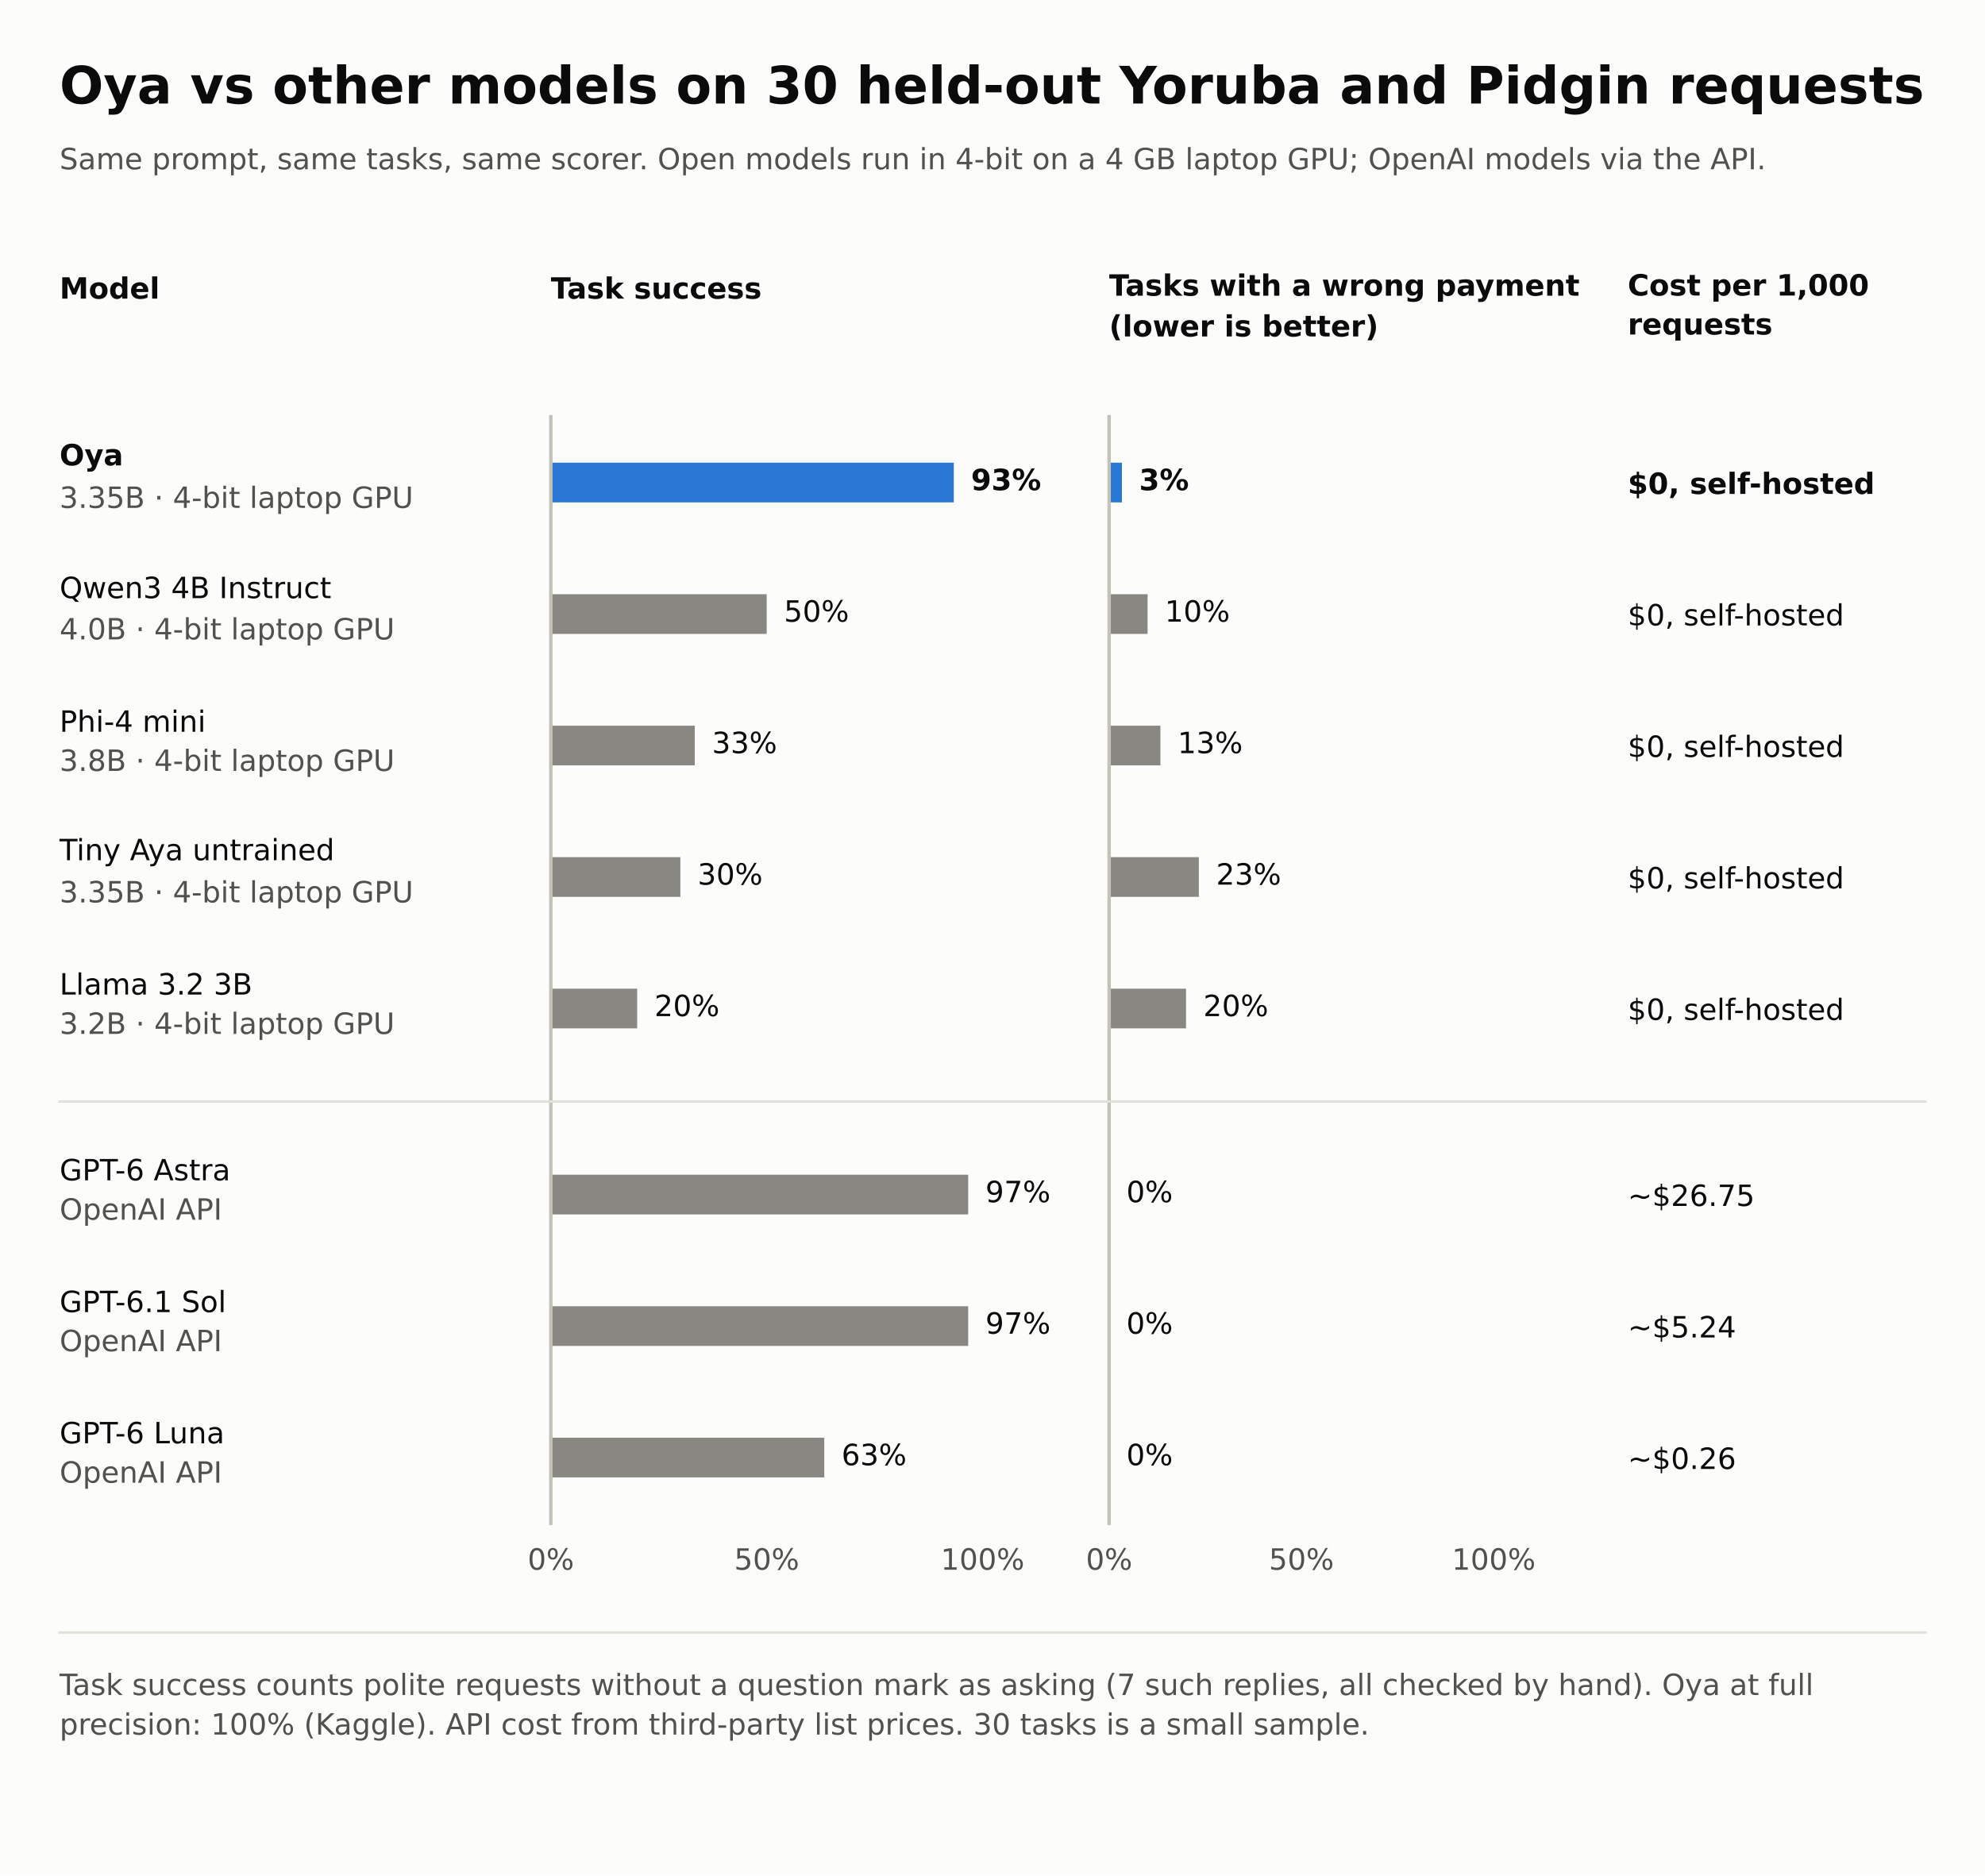
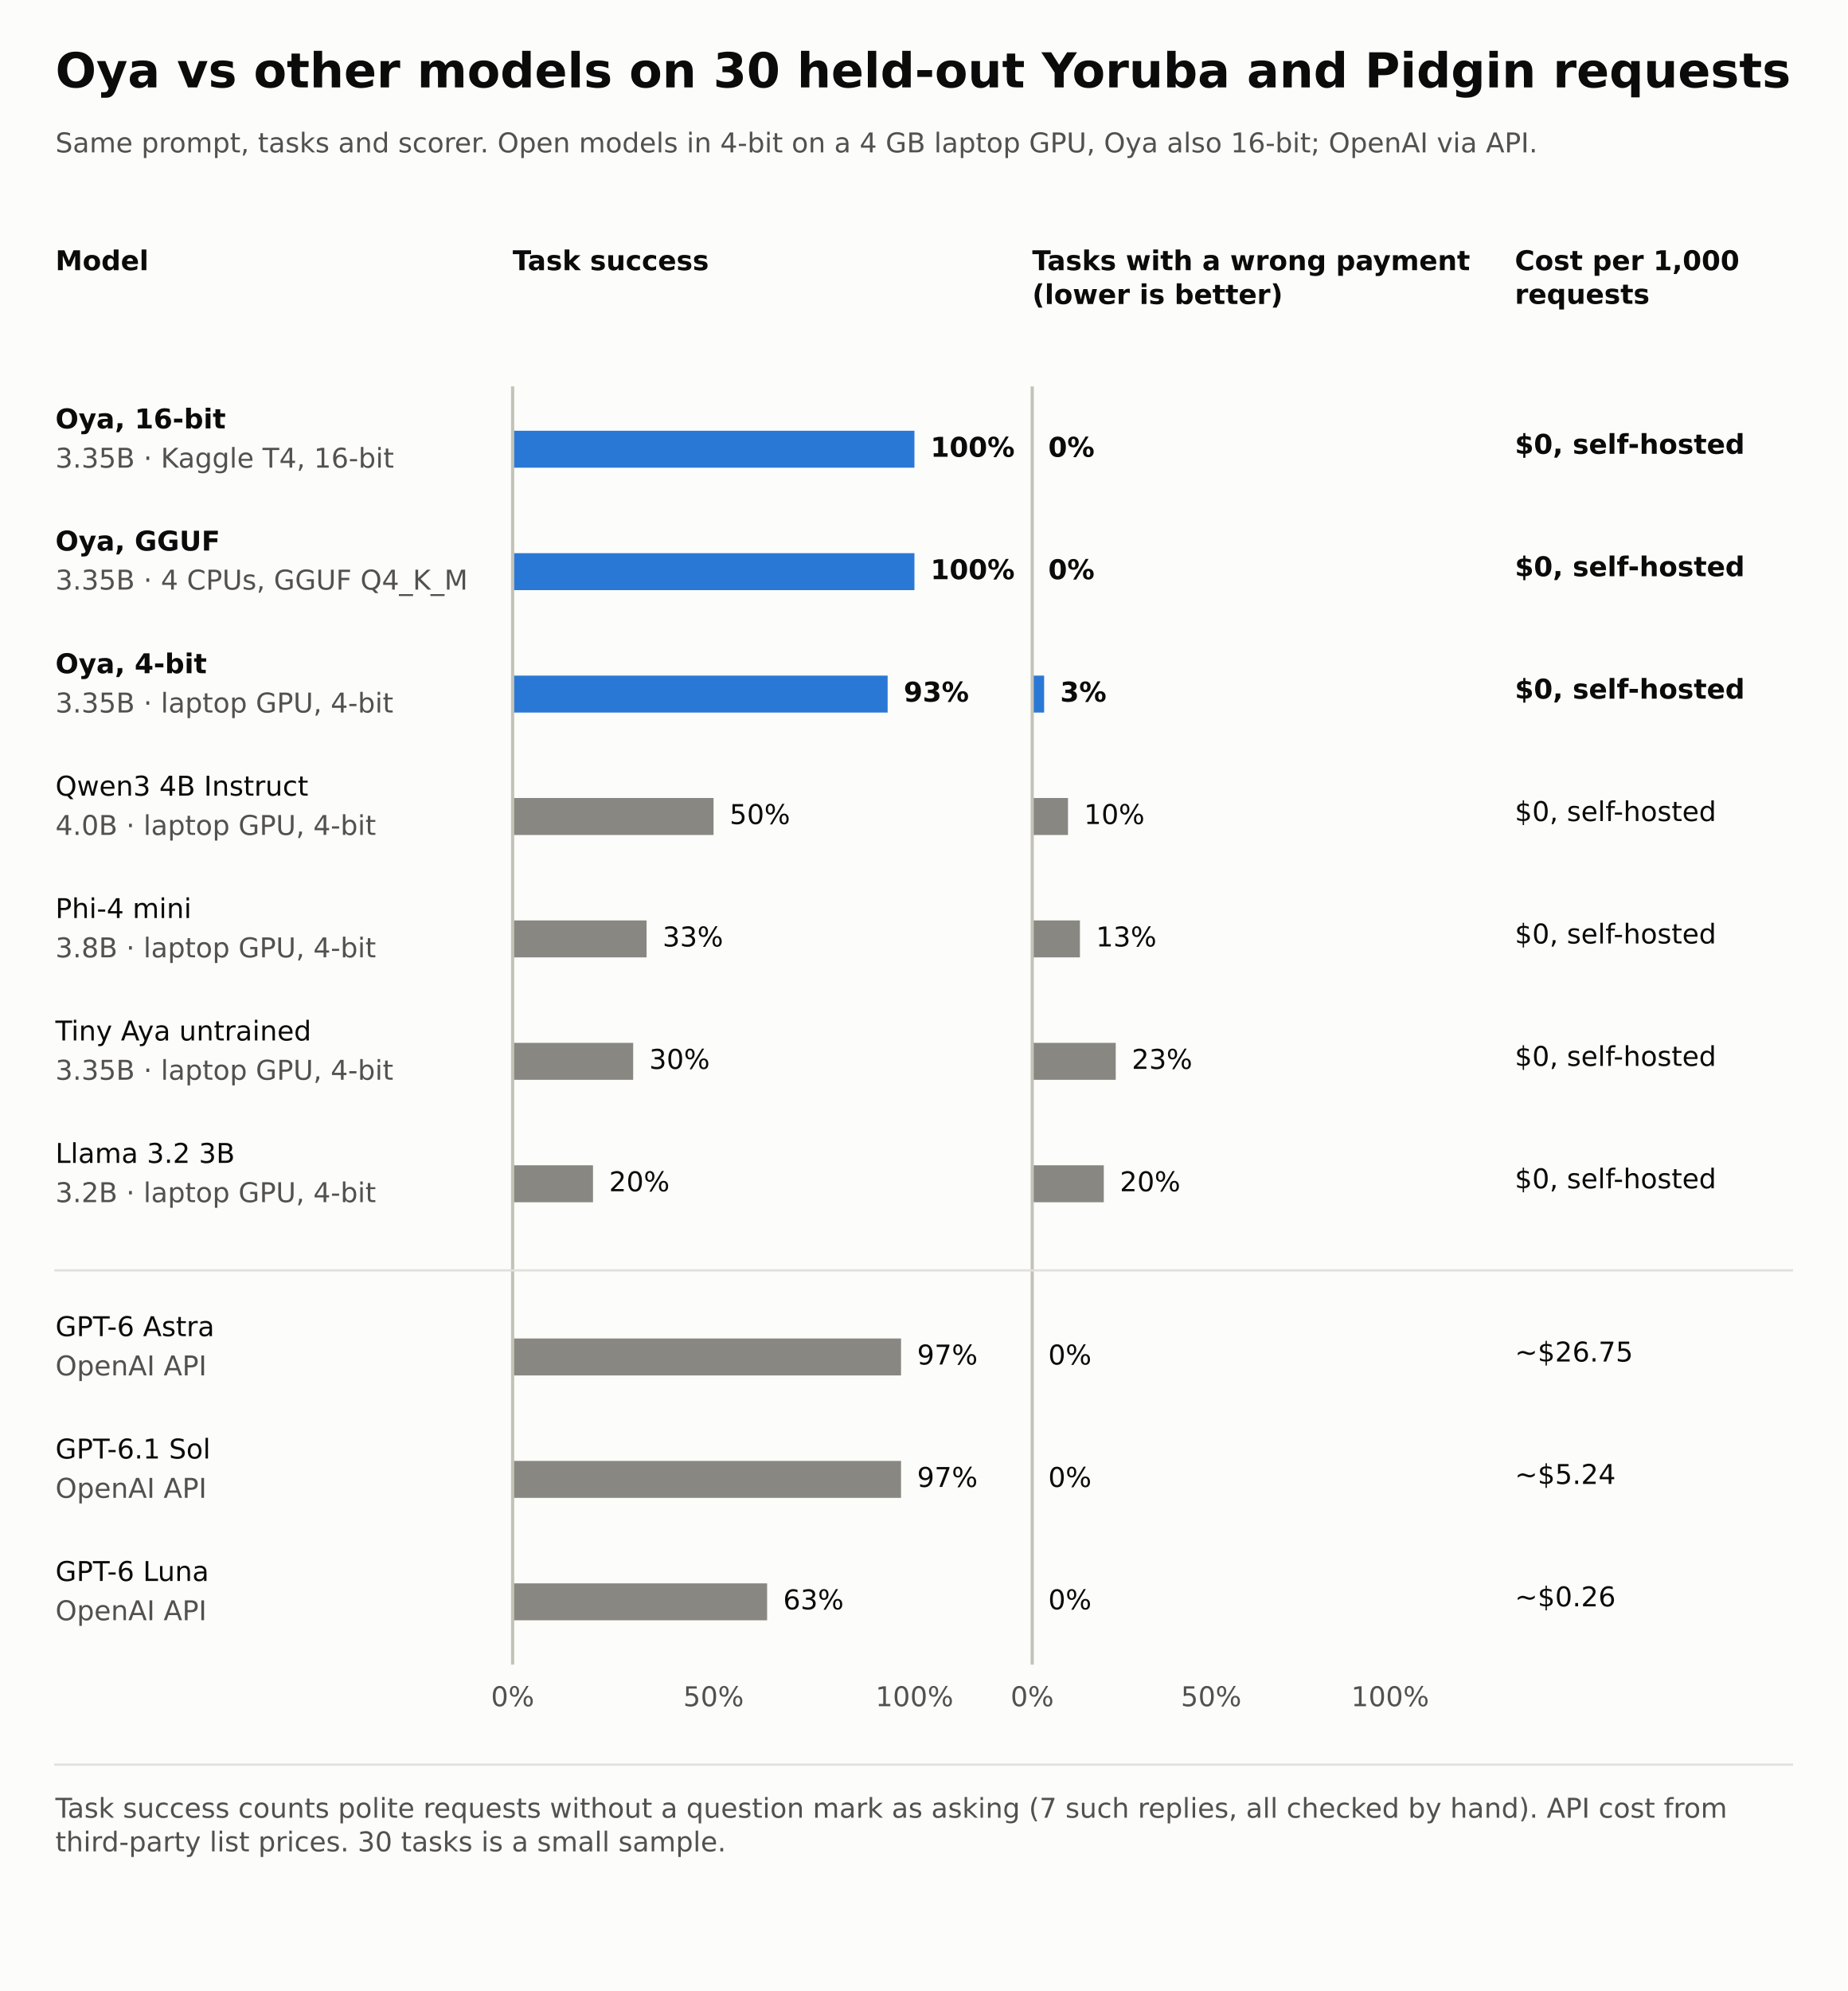
- <svg xmlns="http://www.w3.org/2000/svg" width="576pt" height="544.32pt" viewBox="0 0 576 544.32" version="1.1">
+ <svg xmlns="http://www.w3.org/2000/svg" width="576pt" height="620.64pt" viewBox="0 0 576 620.64" version="1.1">
  <defs>
    <style type="text/css">*{stroke-linejoin: round; stroke-linecap: butt}</style>
  </defs>
  <g id="figure_1">
    <g id="patch_1">
-       <path d="M 0 544.32  L 576 544.32  L 576 0  L 0 0  z " style="fill: #fcfcfb" />
+       <path d="M 0 620.64  L 576 620.64  L 576 0  L 0 0  z " style="fill: #fcfcfb" />
    </g>
    <g id="axes_1">
      <g id="patch_2">
-         <path d="M 159.84 442.08  L 285.12 442.08  L 285.12 120.96  L 159.84 120.96  z " style="fill: #fcfcfb" />
+         <path d="M 159.84 518.4  L 285.12 518.4  L 285.12 120.96  L 159.84 120.96  z " style="fill: #fcfcfb" />
      </g>
      <g id="matplotlib.axis_1">
        <g id="xtick_1">
          <g id="line2d_1" />
          <g id="text_1">
-             <text style="font-size: 8.5px; font-family: 'DejaVu Sans'; text-anchor: middle; fill: #52514e" x="159.84" y="455.538" transform="rotate(-0 159.84 455.538)">0%</text>
+             <text style="font-size: 8.5px; font-family: 'DejaVu Sans'; text-anchor: middle; fill: #52514e" x="159.84" y="531.859" transform="rotate(-0 159.84 531.8587)">0%</text>
          </g>
        </g>
        <g id="xtick_2">
          <g id="line2d_2" />
          <g id="text_2">
-             <text style="font-size: 8.5px; font-family: 'DejaVu Sans'; text-anchor: middle; fill: #52514e" x="222.48" y="455.538" transform="rotate(-0 222.48 455.538)">50%</text>
+             <text style="font-size: 8.5px; font-family: 'DejaVu Sans'; text-anchor: middle; fill: #52514e" x="222.48" y="531.859" transform="rotate(-0 222.48 531.8587)">50%</text>
          </g>
        </g>
        <g id="xtick_3">
          <g id="line2d_3" />
          <g id="text_3">
-             <text style="font-size: 8.5px; font-family: 'DejaVu Sans'; text-anchor: middle; fill: #52514e" x="285.12" y="455.538" transform="rotate(-0 285.12 455.538)">100%</text>
+             <text style="font-size: 8.5px; font-family: 'DejaVu Sans'; text-anchor: middle; fill: #52514e" x="285.12" y="531.859" transform="rotate(-0 285.12 531.8587)">100%</text>
          </g>
        </g>
      </g>
      <g id="matplotlib.axis_2" />
      <g id="patch_3">
-         <path d="M 159.84 134.28  L 276.768 134.28  L 276.768 145.8  L 159.84 145.8  z " clip-path="url(#p67cb696fa4)" style="fill: #2a78d6" />
+         <path d="M 159.84 134.28  L 285.12 134.28  L 285.12 145.8  L 159.84 145.8  z " clip-path="url(#p3478482404)" style="fill: #2a78d6" />
      </g>
      <g id="patch_4">
-         <path d="M 159.84 172.44  L 222.48 172.44  L 222.48 183.96  L 159.84 183.96  z " clip-path="url(#p67cb696fa4)" style="fill: #898781" />
+         <path d="M 159.84 172.44  L 285.12 172.44  L 285.12 183.96  L 159.84 183.96  z " clip-path="url(#p3478482404)" style="fill: #2a78d6" />
      </g>
      <g id="patch_5">
-         <path d="M 159.84 210.6  L 201.6 210.6  L 201.6 222.12  L 159.84 222.12  z " clip-path="url(#p67cb696fa4)" style="fill: #898781" />
+         <path d="M 159.84 210.6  L 276.768 210.6  L 276.768 222.12  L 159.84 222.12  z " clip-path="url(#p3478482404)" style="fill: #2a78d6" />
      </g>
      <g id="patch_6">
-         <path d="M 159.84 248.76  L 197.424 248.76  L 197.424 260.28  L 159.84 260.28  z " clip-path="url(#p67cb696fa4)" style="fill: #898781" />
+         <path d="M 159.84 248.76  L 222.48 248.76  L 222.48 260.28  L 159.84 260.28  z " clip-path="url(#p3478482404)" style="fill: #898781" />
      </g>
      <g id="patch_7">
-         <path d="M 159.84 286.92  L 184.896 286.92  L 184.896 298.44  L 159.84 298.44  z " clip-path="url(#p67cb696fa4)" style="fill: #898781" />
+         <path d="M 159.84 286.92  L 201.6 286.92  L 201.6 298.44  L 159.84 298.44  z " clip-path="url(#p3478482404)" style="fill: #898781" />
      </g>
      <g id="patch_8">
-         <path d="M 159.84 340.92  L 280.944 340.92  L 280.944 352.44  L 159.84 352.44  z " clip-path="url(#p67cb696fa4)" style="fill: #898781" />
+         <path d="M 159.84 325.08  L 197.424 325.08  L 197.424 336.6  L 159.84 336.6  z " clip-path="url(#p3478482404)" style="fill: #898781" />
      </g>
      <g id="patch_9">
-         <path d="M 159.84 379.08  L 280.944 379.08  L 280.944 390.6  L 159.84 390.6  z " clip-path="url(#p67cb696fa4)" style="fill: #898781" />
+         <path d="M 159.84 363.24  L 184.896 363.24  L 184.896 374.76  L 159.84 374.76  z " clip-path="url(#p3478482404)" style="fill: #898781" />
      </g>
      <g id="patch_10">
-         <path d="M 159.84 417.24  L 239.184 417.24  L 239.184 428.76  L 159.84 428.76  z " clip-path="url(#p67cb696fa4)" style="fill: #898781" />
+         <path d="M 159.84 417.24  L 280.944 417.24  L 280.944 428.76  L 159.84 428.76  z " clip-path="url(#p3478482404)" style="fill: #898781" />
+       </g>
+       <g id="patch_11">
+         <path d="M 159.84 455.4  L 280.944 455.4  L 280.944 466.92  L 159.84 466.92  z " clip-path="url(#p3478482404)" style="fill: #898781" />
+       </g>
+       <g id="patch_12">
+         <path d="M 159.84 493.56  L 239.184 493.56  L 239.184 505.08  L 159.84 505.08  z " clip-path="url(#p3478482404)" style="fill: #898781" />
      </g>
      <g id="line2d_4">
-         <path d="M 159.84 442.08  L 159.84 120.96  " style="fill: none; stroke: #c3c2b7; stroke-linecap: square" />
+         <path d="M 159.84 518.4  L 159.84 120.96  " style="fill: none; stroke: #c3c2b7; stroke-linecap: square" />
      </g>
      <g id="text_4">
-         <text style="font-weight: 700; font-size: 8.5px; font-family: 'DejaVu Sans'; text-anchor: start; fill: #0b0b0b" x="281.768" y="142.248" transform="rotate(-0 281.768 142.248)">93%</text>
+         <text style="font-weight: 700; font-size: 8.5px; font-family: 'DejaVu Sans'; text-anchor: start; fill: #0b0b0b" x="290.12" y="142.385" transform="rotate(-0 290.12 142.3855)">100%</text>
      </g>
      <g id="text_5">
-         <text style="font-size: 8.5px; font-family: 'DejaVu Sans'; text-anchor: start; fill: #0b0b0b" x="227.48" y="180.408" transform="rotate(-0 227.48 180.408)">50%</text>
+         <text style="font-weight: 700; font-size: 8.5px; font-family: 'DejaVu Sans'; text-anchor: start; fill: #0b0b0b" x="290.12" y="180.545" transform="rotate(-0 290.12 180.5455)">100%</text>
      </g>
      <g id="text_6">
-         <text style="font-size: 8.5px; font-family: 'DejaVu Sans'; text-anchor: start; fill: #0b0b0b" x="206.6" y="218.568" transform="rotate(-0 206.6 218.568)">33%</text>
+         <text style="font-weight: 700; font-size: 8.5px; font-family: 'DejaVu Sans'; text-anchor: start; fill: #0b0b0b" x="281.768" y="218.705" transform="rotate(-0 281.768 218.7055)">93%</text>
      </g>
      <g id="text_7">
-         <text style="font-size: 8.5px; font-family: 'DejaVu Sans'; text-anchor: start; fill: #0b0b0b" x="202.424" y="256.728" transform="rotate(-0 202.424 256.728)">30%</text>
+         <text style="font-size: 8.5px; font-family: 'DejaVu Sans'; text-anchor: start; fill: #0b0b0b" x="227.48" y="256.865" transform="rotate(-0 227.48 256.8655)">50%</text>
      </g>
      <g id="text_8">
-         <text style="font-size: 8.5px; font-family: 'DejaVu Sans'; text-anchor: start; fill: #0b0b0b" x="189.896" y="294.888" transform="rotate(-0 189.896 294.888)">20%</text>
+         <text style="font-size: 8.5px; font-family: 'DejaVu Sans'; text-anchor: start; fill: #0b0b0b" x="206.6" y="295.025" transform="rotate(-0 206.6 295.0255)">33%</text>
      </g>
      <g id="text_9">
-         <text style="font-size: 8.5px; font-family: 'DejaVu Sans'; text-anchor: start; fill: #0b0b0b" x="285.944" y="348.888" transform="rotate(-0 285.944 348.888)">97%</text>
+         <text style="font-size: 8.5px; font-family: 'DejaVu Sans'; text-anchor: start; fill: #0b0b0b" x="202.424" y="333.185" transform="rotate(-0 202.424 333.1855)">30%</text>
      </g>
      <g id="text_10">
-         <text style="font-size: 8.5px; font-family: 'DejaVu Sans'; text-anchor: start; fill: #0b0b0b" x="285.944" y="387.048" transform="rotate(-0 285.944 387.048)">97%</text>
+         <text style="font-size: 8.5px; font-family: 'DejaVu Sans'; text-anchor: start; fill: #0b0b0b" x="189.896" y="371.345" transform="rotate(-0 189.896 371.3455)">20%</text>
      </g>
      <g id="text_11">
-         <text style="font-size: 8.5px; font-family: 'DejaVu Sans'; text-anchor: start; fill: #0b0b0b" x="244.184" y="425.208" transform="rotate(-0 244.184 425.208)">63%</text>
+         <text style="font-size: 8.5px; font-family: 'DejaVu Sans'; text-anchor: start; fill: #0b0b0b" x="285.944" y="425.345" transform="rotate(-0 285.944 425.3455)">97%</text>
+       </g>
+       <g id="text_12">
+         <text style="font-size: 8.5px; font-family: 'DejaVu Sans'; text-anchor: start; fill: #0b0b0b" x="285.944" y="463.505" transform="rotate(-0 285.944 463.5055)">97%</text>
+       </g>
+       <g id="text_13">
+         <text style="font-size: 8.5px; font-family: 'DejaVu Sans'; text-anchor: start; fill: #0b0b0b" x="244.184" y="501.665" transform="rotate(-0 244.184 501.6655)">63%</text>
      </g>
    </g>
    <g id="axes_2">
-       <g id="patch_11">
-         <path d="M 321.84 442.08  L 433.44 442.08  L 433.44 120.96  L 321.84 120.96  z " style="fill: #fcfcfb" />
+       <g id="patch_13">
+         <path d="M 321.84 518.4  L 433.44 518.4  L 433.44 120.96  L 321.84 120.96  z " style="fill: #fcfcfb" />
      </g>
      <g id="matplotlib.axis_3">
        <g id="xtick_4">
          <g id="line2d_5" />
-           <g id="text_12">
-             <text style="font-size: 8.5px; font-family: 'DejaVu Sans'; text-anchor: middle; fill: #52514e" x="321.84" y="455.538" transform="rotate(-0 321.84 455.538)">0%</text>
+           <g id="text_14">
+             <text style="font-size: 8.5px; font-family: 'DejaVu Sans'; text-anchor: middle; fill: #52514e" x="321.84" y="531.859" transform="rotate(-0 321.84 531.8587)">0%</text>
          </g>
        </g>
        <g id="xtick_5">
          <g id="line2d_6" />
-           <g id="text_13">
-             <text style="font-size: 8.5px; font-family: 'DejaVu Sans'; text-anchor: middle; fill: #52514e" x="377.64" y="455.538" transform="rotate(-0 377.64 455.538)">50%</text>
+           <g id="text_15">
+             <text style="font-size: 8.5px; font-family: 'DejaVu Sans'; text-anchor: middle; fill: #52514e" x="377.64" y="531.859" transform="rotate(-0 377.64 531.8587)">50%</text>
          </g>
        </g>
        <g id="xtick_6">
          <g id="line2d_7" />
-           <g id="text_14">
-             <text style="font-size: 8.5px; font-family: 'DejaVu Sans'; text-anchor: middle; fill: #52514e" x="433.44" y="455.538" transform="rotate(-0 433.44 455.538)">100%</text>
+           <g id="text_16">
+             <text style="font-size: 8.5px; font-family: 'DejaVu Sans'; text-anchor: middle; fill: #52514e" x="433.44" y="531.859" transform="rotate(-0 433.44 531.8587)">100%</text>
          </g>
        </g>
      </g>
      <g id="matplotlib.axis_4" />
-       <g id="patch_12">
-         <path d="M 321.84 134.28  L 325.56 134.28  L 325.56 145.8  L 321.84 145.8  z " clip-path="url(#pb26b2aa40e)" style="fill: #2a78d6" />
-       </g>
-       <g id="patch_13">
-         <path d="M 321.84 172.44  L 333 172.44  L 333 183.96  L 321.84 183.96  z " clip-path="url(#pb26b2aa40e)" style="fill: #898781" />
-       </g>
      <g id="patch_14">
-         <path d="M 321.84 210.6  L 336.72 210.6  L 336.72 222.12  L 321.84 222.12  z " clip-path="url(#pb26b2aa40e)" style="fill: #898781" />
+         <path d="M 321.84 134.28  L 321.84 134.28  L 321.84 145.8  L 321.84 145.8  z " clip-path="url(#pad3186e73a)" style="fill: #2a78d6" />
      </g>
      <g id="patch_15">
-         <path d="M 321.84 248.76  L 347.88 248.76  L 347.88 260.28  L 321.84 260.28  z " clip-path="url(#pb26b2aa40e)" style="fill: #898781" />
+         <path d="M 321.84 172.44  L 321.84 172.44  L 321.84 183.96  L 321.84 183.96  z " clip-path="url(#pad3186e73a)" style="fill: #2a78d6" />
      </g>
      <g id="patch_16">
-         <path d="M 321.84 286.92  L 344.16 286.92  L 344.16 298.44  L 321.84 298.44  z " clip-path="url(#pb26b2aa40e)" style="fill: #898781" />
+         <path d="M 321.84 210.6  L 325.56 210.6  L 325.56 222.12  L 321.84 222.12  z " clip-path="url(#pad3186e73a)" style="fill: #2a78d6" />
      </g>
      <g id="patch_17">
-         <path d="M 321.84 340.92  L 321.84 340.92  L 321.84 352.44  L 321.84 352.44  z " clip-path="url(#pb26b2aa40e)" style="fill: #898781" />
+         <path d="M 321.84 248.76  L 333 248.76  L 333 260.28  L 321.84 260.28  z " clip-path="url(#pad3186e73a)" style="fill: #898781" />
      </g>
      <g id="patch_18">
-         <path d="M 321.84 379.08  L 321.84 379.08  L 321.84 390.6  L 321.84 390.6  z " clip-path="url(#pb26b2aa40e)" style="fill: #898781" />
+         <path d="M 321.84 286.92  L 336.72 286.92  L 336.72 298.44  L 321.84 298.44  z " clip-path="url(#pad3186e73a)" style="fill: #898781" />
      </g>
      <g id="patch_19">
-         <path d="M 321.84 417.24  L 321.84 417.24  L 321.84 428.76  L 321.84 428.76  z " clip-path="url(#pb26b2aa40e)" style="fill: #898781" />
+         <path d="M 321.84 325.08  L 347.88 325.08  L 347.88 336.6  L 321.84 336.6  z " clip-path="url(#pad3186e73a)" style="fill: #898781" />
+       </g>
+       <g id="patch_20">
+         <path d="M 321.84 363.24  L 344.16 363.24  L 344.16 374.76  L 321.84 374.76  z " clip-path="url(#pad3186e73a)" style="fill: #898781" />
+       </g>
+       <g id="patch_21">
+         <path d="M 321.84 417.24  L 321.84 417.24  L 321.84 428.76  L 321.84 428.76  z " clip-path="url(#pad3186e73a)" style="fill: #898781" />
+       </g>
+       <g id="patch_22">
+         <path d="M 321.84 455.4  L 321.84 455.4  L 321.84 466.92  L 321.84 466.92  z " clip-path="url(#pad3186e73a)" style="fill: #898781" />
+       </g>
+       <g id="patch_23">
+         <path d="M 321.84 493.56  L 321.84 493.56  L 321.84 505.08  L 321.84 505.08  z " clip-path="url(#pad3186e73a)" style="fill: #898781" />
      </g>
      <g id="line2d_8">
-         <path d="M 321.84 442.08  L 321.84 120.96  " style="fill: none; stroke: #c3c2b7; stroke-linecap: square" />
-       </g>
-       <g id="text_15">
-         <text style="font-weight: 700; font-size: 8.5px; font-family: 'DejaVu Sans'; text-anchor: start; fill: #0b0b0b" x="330.56" y="142.248" transform="rotate(-0 330.56 142.248)">3%</text>
-       </g>
-       <g id="text_16">
-         <text style="font-size: 8.5px; font-family: 'DejaVu Sans'; text-anchor: start; fill: #0b0b0b" x="338" y="180.408" transform="rotate(-0 338 180.408)">10%</text>
+         <path d="M 321.84 518.4  L 321.84 120.96  " style="fill: none; stroke: #c3c2b7; stroke-linecap: square" />
      </g>
      <g id="text_17">
-         <text style="font-size: 8.5px; font-family: 'DejaVu Sans'; text-anchor: start; fill: #0b0b0b" x="341.72" y="218.568" transform="rotate(-0 341.72 218.568)">13%</text>
+         <text style="font-weight: 700; font-size: 8.5px; font-family: 'DejaVu Sans'; text-anchor: start; fill: #0b0b0b" x="326.84" y="142.385" transform="rotate(-0 326.84 142.3855)">0%</text>
      </g>
      <g id="text_18">
-         <text style="font-size: 8.5px; font-family: 'DejaVu Sans'; text-anchor: start; fill: #0b0b0b" x="352.88" y="256.728" transform="rotate(-0 352.88 256.728)">23%</text>
+         <text style="font-weight: 700; font-size: 8.5px; font-family: 'DejaVu Sans'; text-anchor: start; fill: #0b0b0b" x="326.84" y="180.545" transform="rotate(-0 326.84 180.5455)">0%</text>
      </g>
      <g id="text_19">
-         <text style="font-size: 8.5px; font-family: 'DejaVu Sans'; text-anchor: start; fill: #0b0b0b" x="349.16" y="294.888" transform="rotate(-0 349.16 294.888)">20%</text>
+         <text style="font-weight: 700; font-size: 8.5px; font-family: 'DejaVu Sans'; text-anchor: start; fill: #0b0b0b" x="330.56" y="218.705" transform="rotate(-0 330.56 218.7055)">3%</text>
      </g>
      <g id="text_20">
-         <text style="font-size: 8.5px; font-family: 'DejaVu Sans'; text-anchor: start; fill: #0b0b0b" x="326.84" y="348.888" transform="rotate(-0 326.84 348.888)">0%</text>
+         <text style="font-size: 8.5px; font-family: 'DejaVu Sans'; text-anchor: start; fill: #0b0b0b" x="338" y="256.865" transform="rotate(-0 338 256.8655)">10%</text>
      </g>
      <g id="text_21">
-         <text style="font-size: 8.5px; font-family: 'DejaVu Sans'; text-anchor: start; fill: #0b0b0b" x="326.84" y="387.048" transform="rotate(-0 326.84 387.048)">0%</text>
+         <text style="font-size: 8.5px; font-family: 'DejaVu Sans'; text-anchor: start; fill: #0b0b0b" x="341.72" y="295.025" transform="rotate(-0 341.72 295.0255)">13%</text>
      </g>
      <g id="text_22">
-         <text style="font-size: 8.5px; font-family: 'DejaVu Sans'; text-anchor: start; fill: #0b0b0b" x="326.84" y="425.208" transform="rotate(-0 326.84 425.208)">0%</text>
+         <text style="font-size: 8.5px; font-family: 'DejaVu Sans'; text-anchor: start; fill: #0b0b0b" x="352.88" y="333.185" transform="rotate(-0 352.88 333.1855)">23%</text>
+       </g>
+       <g id="text_23">
+         <text style="font-size: 8.5px; font-family: 'DejaVu Sans'; text-anchor: start; fill: #0b0b0b" x="349.16" y="371.345" transform="rotate(-0 349.16 371.3455)">20%</text>
+       </g>
+       <g id="text_24">
+         <text style="font-size: 8.5px; font-family: 'DejaVu Sans'; text-anchor: start; fill: #0b0b0b" x="326.84" y="425.345" transform="rotate(-0 326.84 425.3455)">0%</text>
+       </g>
+       <g id="text_25">
+         <text style="font-size: 8.5px; font-family: 'DejaVu Sans'; text-anchor: start; fill: #0b0b0b" x="326.84" y="463.505" transform="rotate(-0 326.84 463.5055)">0%</text>
+       </g>
+       <g id="text_26">
+         <text style="font-size: 8.5px; font-family: 'DejaVu Sans'; text-anchor: start; fill: #0b0b0b" x="326.84" y="501.665" transform="rotate(-0 326.84 501.6655)">0%</text>
      </g>
    </g>
    <g id="line2d_9">
-       <path d="M 17.28 319.68  L 558.72 319.68  " style="fill: none; stroke: #e1e0d9; stroke-width: 0.7; stroke-linecap: square" />
+       <path d="M 17.28 396  L 558.72 396  " style="fill: none; stroke: #e1e0d9; stroke-width: 0.7; stroke-linecap: square" />
    </g>
    <g id="line2d_10">
-       <path d="M 17.28 473.76  L 558.72 473.76  " style="fill: none; stroke: #e1e0d9; stroke-width: 0.7; stroke-linecap: square" />
-     </g>
-     <g id="text_23">
-       <text style="font-weight: 700; font-size: 15px; font-family: 'DejaVu Sans'; text-anchor: start; fill: #0b0b0b" x="17.28" y="30.045" transform="rotate(-0 17.28 30.04547)">Oya vs other models on 30 held-out Yoruba and Pidgin requests</text>
-     </g>
-     <g id="text_24">
-       <text style="font-size: 8.5px; font-family: 'DejaVu Sans'; text-anchor: start; fill: #52514e" x="17.28" y="49.123" transform="rotate(-0 17.28 49.12297)">Same prompt, same tasks, same scorer. Open models run in 4-bit on a 4 GB laptop GPU; OpenAI models via the API.</text>
-     </g>
-     <g id="text_25">
-       <text style="font-weight: 700; font-size: 8.5px; font-family: 'DejaVu Sans'; text-anchor: start; fill: #0b0b0b" x="17.28" y="86.666" transform="rotate(-0 17.28 86.66641)">Model</text>
-     </g>
-     <g id="text_26">
-       <text style="font-weight: 700; font-size: 8.5px; font-family: 'DejaVu Sans'; text-anchor: start; fill: #0b0b0b" x="159.84" y="86.666" transform="rotate(-0 159.84 86.66641)">Task success</text>
+       <path d="M 17.28 550.08  L 558.72 550.08  " style="fill: none; stroke: #e1e0d9; stroke-width: 0.7; stroke-linecap: square" />
    </g>
    <g id="text_27">
-       <text style="font-weight: 700; font-size: 8.5px; font-family: 'DejaVu Sans'; fill: #0b0b0b" transform="translate(321.84 85.80977)">Tasks with a wrong payment</text>
-       <text style="font-weight: 700; font-size: 8.5px; font-family: 'DejaVu Sans'; fill: #0b0b0b" transform="translate(321.84 97.64137)">(lower is better)</text>
+       <text style="font-weight: 700; font-size: 15px; font-family: 'DejaVu Sans'; text-anchor: start; fill: #0b0b0b" x="17.28" y="27.238" transform="rotate(-0 17.28 27.23766)">Oya vs other models on 30 held-out Yoruba and Pidgin requests</text>
    </g>
    <g id="text_28">
-       <text style="font-weight: 700; font-size: 8.5px; font-family: 'DejaVu Sans'; fill: #0b0b0b" transform="translate(472.32 85.76793)">Cost per 1,000</text>
-       <text style="font-weight: 700; font-size: 8.5px; font-family: 'DejaVu Sans'; fill: #0b0b0b" transform="translate(472.32 97.07293)">requests</text>
+       <text style="font-size: 8.5px; font-family: 'DejaVu Sans'; text-anchor: start; fill: #52514e" x="17.28" y="47.499" transform="rotate(-0 17.28 47.49867)">Same prompt, tasks and scorer. Open models in 4-bit on a 4 GB laptop GPU, Oya also 16-bit; OpenAI via API.</text>
    </g>
    <g id="text_29">
-       <text style="font-weight: 700; font-size: 8.5px; font-family: 'DejaVu Sans'; text-anchor: start; fill: #0b0b0b" x="17.28" y="135.055" transform="rotate(-0 17.28 135.0547)">Oya</text>
+       <text style="font-weight: 700; font-size: 8.5px; font-family: 'DejaVu Sans'; text-anchor: start; fill: #0b0b0b" x="17.28" y="84.219" transform="rotate(-0 17.28 84.21867)">Model</text>
    </g>
    <g id="text_30">
-       <text style="font-size: 8.5px; font-family: 'DejaVu Sans'; text-anchor: start; fill: #52514e" x="17.28" y="147.403" transform="rotate(-0 17.28 147.403)">3.35B · 4-bit laptop GPU</text>
+       <text style="font-weight: 700; font-size: 8.5px; font-family: 'DejaVu Sans'; text-anchor: start; fill: #0b0b0b" x="159.84" y="84.219" transform="rotate(-0 159.84 84.21867)">Task success</text>
    </g>
    <g id="text_31">
-       <text style="font-weight: 700; font-size: 8.5px; font-family: 'DejaVu Sans'; text-anchor: start; fill: #0b0b0b" x="472.32" y="143.342" transform="rotate(-0 472.32 143.342)">$0, self-hosted</text>
+       <text style="font-weight: 700; font-size: 8.5px; font-family: 'DejaVu Sans'; fill: #0b0b0b" transform="translate(321.84 84.21867)">Tasks with a wrong payment</text>
+       <text style="font-weight: 700; font-size: 8.5px; font-family: 'DejaVu Sans'; fill: #0b0b0b" transform="translate(321.84 94.77202)">(lower is better)</text>
    </g>
    <g id="text_32">
-       <text style="font-size: 8.5px; font-family: 'DejaVu Sans'; text-anchor: start; fill: #0b0b0b" x="17.28" y="173.584" transform="rotate(-0 17.28 173.5839)">Qwen3 4B Instruct</text>
+       <text style="font-weight: 700; font-size: 8.5px; font-family: 'DejaVu Sans'; fill: #0b0b0b" transform="translate(472.32 84.21867)">Cost per 1,000</text>
+       <text style="font-weight: 700; font-size: 8.5px; font-family: 'DejaVu Sans'; fill: #0b0b0b" transform="translate(472.32 94.70561)">requests</text>
    </g>
    <g id="text_33">
-       <text style="font-size: 8.5px; font-family: 'DejaVu Sans'; text-anchor: start; fill: #52514e" x="17.28" y="185.563" transform="rotate(-0 17.28 185.563)">4.0B · 4-bit laptop GPU</text>
+       <text style="font-weight: 700; font-size: 8.5px; font-family: 'DejaVu Sans'; text-anchor: start; fill: #0b0b0b" x="17.28" y="133.539" transform="rotate(-0 17.28 133.5387)">Oya, 16-bit</text>
    </g>
    <g id="text_34">
-       <text style="font-size: 8.5px; font-family: 'DejaVu Sans'; text-anchor: start; fill: #0b0b0b" x="472.32" y="181.502" transform="rotate(-0 472.32 181.502)">$0, self-hosted</text>
+       <text style="font-size: 8.5px; font-family: 'DejaVu Sans'; text-anchor: start; fill: #52514e" x="17.28" y="145.779" transform="rotate(-0 17.28 145.7787)">3.35B · Kaggle T4, 16-bit</text>
    </g>
    <g id="text_35">
-       <text style="font-size: 8.5px; font-family: 'DejaVu Sans'; text-anchor: start; fill: #0b0b0b" x="17.28" y="212.367" transform="rotate(-0 17.28 212.3668)">Phi-4 mini</text>
+       <text style="font-weight: 700; font-size: 8.5px; font-family: 'DejaVu Sans'; text-anchor: start; fill: #0b0b0b" x="472.32" y="141.459" transform="rotate(-0 472.32 141.4587)">$0, self-hosted</text>
    </g>
    <g id="text_36">
-       <text style="font-size: 8.5px; font-family: 'DejaVu Sans'; text-anchor: start; fill: #52514e" x="17.28" y="223.723" transform="rotate(-0 17.28 223.723)">3.8B · 4-bit laptop GPU</text>
+       <text style="font-weight: 700; font-size: 8.5px; font-family: 'DejaVu Sans'; text-anchor: start; fill: #0b0b0b" x="17.28" y="171.632" transform="rotate(-0 17.28 171.6323)">Oya, GGUF</text>
    </g>
    <g id="text_37">
-       <text style="font-size: 8.5px; font-family: 'DejaVu Sans'; text-anchor: start; fill: #0b0b0b" x="472.32" y="219.662" transform="rotate(-0 472.32 219.662)">$0, self-hosted</text>
+       <text style="font-size: 8.5px; font-family: 'DejaVu Sans'; text-anchor: start; fill: #52514e" x="17.28" y="183.789" transform="rotate(-0 17.28 183.7886)">3.35B · 4 CPUs, GGUF Q4_K_M</text>
    </g>
    <g id="text_38">
-       <text style="font-size: 8.5px; font-family: 'DejaVu Sans'; text-anchor: start; fill: #0b0b0b" x="17.28" y="249.643" transform="rotate(-0 17.28 249.643)">Tiny Aya untrained</text>
+       <text style="font-weight: 700; font-size: 8.5px; font-family: 'DejaVu Sans'; text-anchor: start; fill: #0b0b0b" x="472.32" y="179.619" transform="rotate(-0 472.32 179.6187)">$0, self-hosted</text>
    </g>
    <g id="text_39">
-       <text style="font-size: 8.5px; font-family: 'DejaVu Sans'; text-anchor: start; fill: #52514e" x="17.28" y="261.883" transform="rotate(-0 17.28 261.883)">3.35B · 4-bit laptop GPU</text>
+       <text style="font-weight: 700; font-size: 8.5px; font-family: 'DejaVu Sans'; text-anchor: start; fill: #0b0b0b" x="17.28" y="209.859" transform="rotate(-0 17.28 209.8587)">Oya, 4-bit</text>
    </g>
    <g id="text_40">
-       <text style="font-size: 8.5px; font-family: 'DejaVu Sans'; text-anchor: start; fill: #0b0b0b" x="472.32" y="257.822" transform="rotate(-0 472.32 257.822)">$0, self-hosted</text>
+       <text style="font-size: 8.5px; font-family: 'DejaVu Sans'; text-anchor: start; fill: #52514e" x="17.28" y="222.099" transform="rotate(-0 17.28 222.0987)">3.35B · laptop GPU, 4-bit</text>
    </g>
    <g id="text_41">
-       <text style="font-size: 8.5px; font-family: 'DejaVu Sans'; text-anchor: start; fill: #0b0b0b" x="17.28" y="288.626" transform="rotate(-0 17.28 288.6264)">Llama 3.2 3B</text>
+       <text style="font-weight: 700; font-size: 8.5px; font-family: 'DejaVu Sans'; text-anchor: start; fill: #0b0b0b" x="472.32" y="217.779" transform="rotate(-0 472.32 217.7787)">$0, self-hosted</text>
    </g>
    <g id="text_42">
-       <text style="font-size: 8.5px; font-family: 'DejaVu Sans'; text-anchor: start; fill: #52514e" x="17.28" y="300.043" transform="rotate(-0 17.28 300.043)">3.2B · 4-bit laptop GPU</text>
+       <text style="font-size: 8.5px; font-family: 'DejaVu Sans'; text-anchor: start; fill: #0b0b0b" x="17.28" y="248.019" transform="rotate(-0 17.28 248.0187)">Qwen3 4B Instruct</text>
    </g>
    <g id="text_43">
-       <text style="font-size: 8.5px; font-family: 'DejaVu Sans'; text-anchor: start; fill: #0b0b0b" x="472.32" y="295.982" transform="rotate(-0 472.32 295.982)">$0, self-hosted</text>
+       <text style="font-size: 8.5px; font-family: 'DejaVu Sans'; text-anchor: start; fill: #52514e" x="17.28" y="260.259" transform="rotate(-0 17.28 260.2587)">4.0B · laptop GPU, 4-bit</text>
    </g>
    <g id="text_44">
-       <text style="font-size: 8.5px; font-family: 'DejaVu Sans'; text-anchor: start; fill: #0b0b0b" x="17.28" y="342.551" transform="rotate(-0 17.28 342.5514)">GPT-6 Astra</text>
+       <text style="font-size: 8.5px; font-family: 'DejaVu Sans'; text-anchor: start; fill: #0b0b0b" x="472.32" y="255.939" transform="rotate(-0 472.32 255.9387)">$0, self-hosted</text>
    </g>
    <g id="text_45">
-       <text style="font-size: 8.5px; font-family: 'DejaVu Sans'; text-anchor: start; fill: #52514e" x="17.28" y="353.968" transform="rotate(-0 17.28 353.9679)">OpenAI API</text>
+       <text style="font-size: 8.5px; font-family: 'DejaVu Sans'; text-anchor: start; fill: #0b0b0b" x="17.28" y="286.179" transform="rotate(-0 17.28 286.1787)">Phi-4 mini</text>
    </g>
    <g id="text_46">
-       <text style="font-size: 8.5px; font-family: 'DejaVu Sans'; text-anchor: start; fill: #0b0b0b" x="472.32" y="349.982" transform="rotate(-0 472.32 349.982)">~$26.75</text>
+       <text style="font-size: 8.5px; font-family: 'DejaVu Sans'; text-anchor: start; fill: #52514e" x="17.28" y="298.419" transform="rotate(-0 17.28 298.4187)">3.8B · laptop GPU, 4-bit</text>
    </g>
    <g id="text_47">
-       <text style="font-size: 8.5px; font-family: 'DejaVu Sans'; text-anchor: start; fill: #0b0b0b" x="17.28" y="380.786" transform="rotate(-0 17.28 380.7864)">GPT-6.1 Sol</text>
+       <text style="font-size: 8.5px; font-family: 'DejaVu Sans'; text-anchor: start; fill: #0b0b0b" x="472.32" y="294.099" transform="rotate(-0 472.32 294.0987)">$0, self-hosted</text>
    </g>
    <g id="text_48">
-       <text style="font-size: 8.5px; font-family: 'DejaVu Sans'; text-anchor: start; fill: #52514e" x="17.28" y="392.128" transform="rotate(-0 17.28 392.1279)">OpenAI API</text>
+       <text style="font-size: 8.5px; font-family: 'DejaVu Sans'; text-anchor: start; fill: #0b0b0b" x="17.28" y="324.339" transform="rotate(-0 17.28 324.3387)">Tiny Aya untrained</text>
    </g>
    <g id="text_49">
-       <text style="font-size: 8.5px; font-family: 'DejaVu Sans'; text-anchor: start; fill: #0b0b0b" x="472.32" y="388.142" transform="rotate(-0 472.32 388.142)">~$5.24</text>
+       <text style="font-size: 8.5px; font-family: 'DejaVu Sans'; text-anchor: start; fill: #52514e" x="17.28" y="336.579" transform="rotate(-0 17.28 336.5787)">3.35B · laptop GPU, 4-bit</text>
    </g>
    <g id="text_50">
-       <text style="font-size: 8.5px; font-family: 'DejaVu Sans'; text-anchor: start; fill: #0b0b0b" x="17.28" y="418.871" transform="rotate(-0 17.28 418.8714)">GPT-6 Luna</text>
+       <text style="font-size: 8.5px; font-family: 'DejaVu Sans'; text-anchor: start; fill: #0b0b0b" x="472.32" y="332.259" transform="rotate(-0 472.32 332.2587)">$0, self-hosted</text>
    </g>
    <g id="text_51">
-       <text style="font-size: 8.5px; font-family: 'DejaVu Sans'; text-anchor: start; fill: #52514e" x="17.28" y="430.288" transform="rotate(-0 17.28 430.2879)">OpenAI API</text>
+       <text style="font-size: 8.5px; font-family: 'DejaVu Sans'; text-anchor: start; fill: #0b0b0b" x="17.28" y="362.499" transform="rotate(-0 17.28 362.4987)">Llama 3.2 3B</text>
    </g>
    <g id="text_52">
-       <text style="font-size: 8.5px; font-family: 'DejaVu Sans'; text-anchor: start; fill: #0b0b0b" x="472.32" y="426.302" transform="rotate(-0 472.32 426.302)">~$0.26</text>
+       <text style="font-size: 8.5px; font-family: 'DejaVu Sans'; text-anchor: start; fill: #52514e" x="17.28" y="374.739" transform="rotate(-0 17.28 374.7387)">3.2B · laptop GPU, 4-bit</text>
    </g>
    <g id="text_53">
-       <text style="font-size: 8.5px; font-family: 'DejaVu Sans'; fill: #52514e" transform="translate(17.28 491.923)">Task success counts polite requests without a question mark as asking (7 such replies, all checked by hand). Oya at full</text>
-       <text style="font-size: 8.5px; font-family: 'DejaVu Sans'; fill: #52514e" transform="translate(17.28 503.398)">precision: 100% (Kaggle). API cost from third-party list prices. 30 tasks is a small sample.</text>
+       <text style="font-size: 8.5px; font-family: 'DejaVu Sans'; text-anchor: start; fill: #0b0b0b" x="472.32" y="370.419" transform="rotate(-0 472.32 370.4187)">$0, self-hosted</text>
+     </g>
+     <g id="text_54">
+       <text style="font-size: 8.5px; font-family: 'DejaVu Sans'; text-anchor: start; fill: #0b0b0b" x="17.28" y="416.499" transform="rotate(-0 17.28 416.4987)">GPT-6 Astra</text>
+     </g>
+     <g id="text_55">
+       <text style="font-size: 8.5px; font-family: 'DejaVu Sans'; text-anchor: start; fill: #52514e" x="17.28" y="428.739" transform="rotate(-0 17.28 428.7387)">OpenAI API</text>
+     </g>
+     <g id="text_56">
+       <text style="font-size: 8.5px; font-family: 'DejaVu Sans'; text-anchor: start; fill: #0b0b0b" x="472.32" y="424.419" transform="rotate(-0 472.32 424.4187)">~$26.75</text>
+     </g>
+     <g id="text_57">
+       <text style="font-size: 8.5px; font-family: 'DejaVu Sans'; text-anchor: start; fill: #0b0b0b" x="17.28" y="454.659" transform="rotate(-0 17.28 454.6587)">GPT-6.1 Sol</text>
+     </g>
+     <g id="text_58">
+       <text style="font-size: 8.5px; font-family: 'DejaVu Sans'; text-anchor: start; fill: #52514e" x="17.28" y="466.899" transform="rotate(-0 17.28 466.8987)">OpenAI API</text>
+     </g>
+     <g id="text_59">
+       <text style="font-size: 8.5px; font-family: 'DejaVu Sans'; text-anchor: start; fill: #0b0b0b" x="472.32" y="462.579" transform="rotate(-0 472.32 462.5787)">~$5.24</text>
+     </g>
+     <g id="text_60">
+       <text style="font-size: 8.5px; font-family: 'DejaVu Sans'; text-anchor: start; fill: #0b0b0b" x="17.28" y="492.819" transform="rotate(-0 17.28 492.8187)">GPT-6 Luna</text>
+     </g>
+     <g id="text_61">
+       <text style="font-size: 8.5px; font-family: 'DejaVu Sans'; text-anchor: start; fill: #52514e" x="17.28" y="505.059" transform="rotate(-0 17.28 505.0587)">OpenAI API</text>
+     </g>
+     <g id="text_62">
+       <text style="font-size: 8.5px; font-family: 'DejaVu Sans'; text-anchor: start; fill: #0b0b0b" x="472.32" y="500.739" transform="rotate(-0 472.32 500.7387)">~$0.26</text>
+     </g>
+     <g id="text_63">
+       <text style="font-size: 8.5px; font-family: 'DejaVu Sans'; fill: #52514e" transform="translate(17.28 566.6187)">Task success counts polite requests without a question mark as asking (7 such replies, all checked by hand). API cost from</text>
+       <text style="font-size: 8.5px; font-family: 'DejaVu Sans'; fill: #52514e" transform="translate(17.28 577.1056)">third-party list prices. 30 tasks is a small sample.</text>
    </g>
  </g>
  <defs>
-     <clipPath id="p67cb696fa4">
-       <rect x="159.84" y="120.96" width="125.28" height="321.12" />
+     <clipPath id="p3478482404">
+       <rect x="159.84" y="120.96" width="125.28" height="397.44" />
    </clipPath>
-     <clipPath id="pb26b2aa40e">
-       <rect x="321.84" y="120.96" width="111.6" height="321.12" />
+     <clipPath id="pad3186e73a">
+       <rect x="321.84" y="120.96" width="111.6" height="397.44" />
    </clipPath>
  </defs>
</svg>
